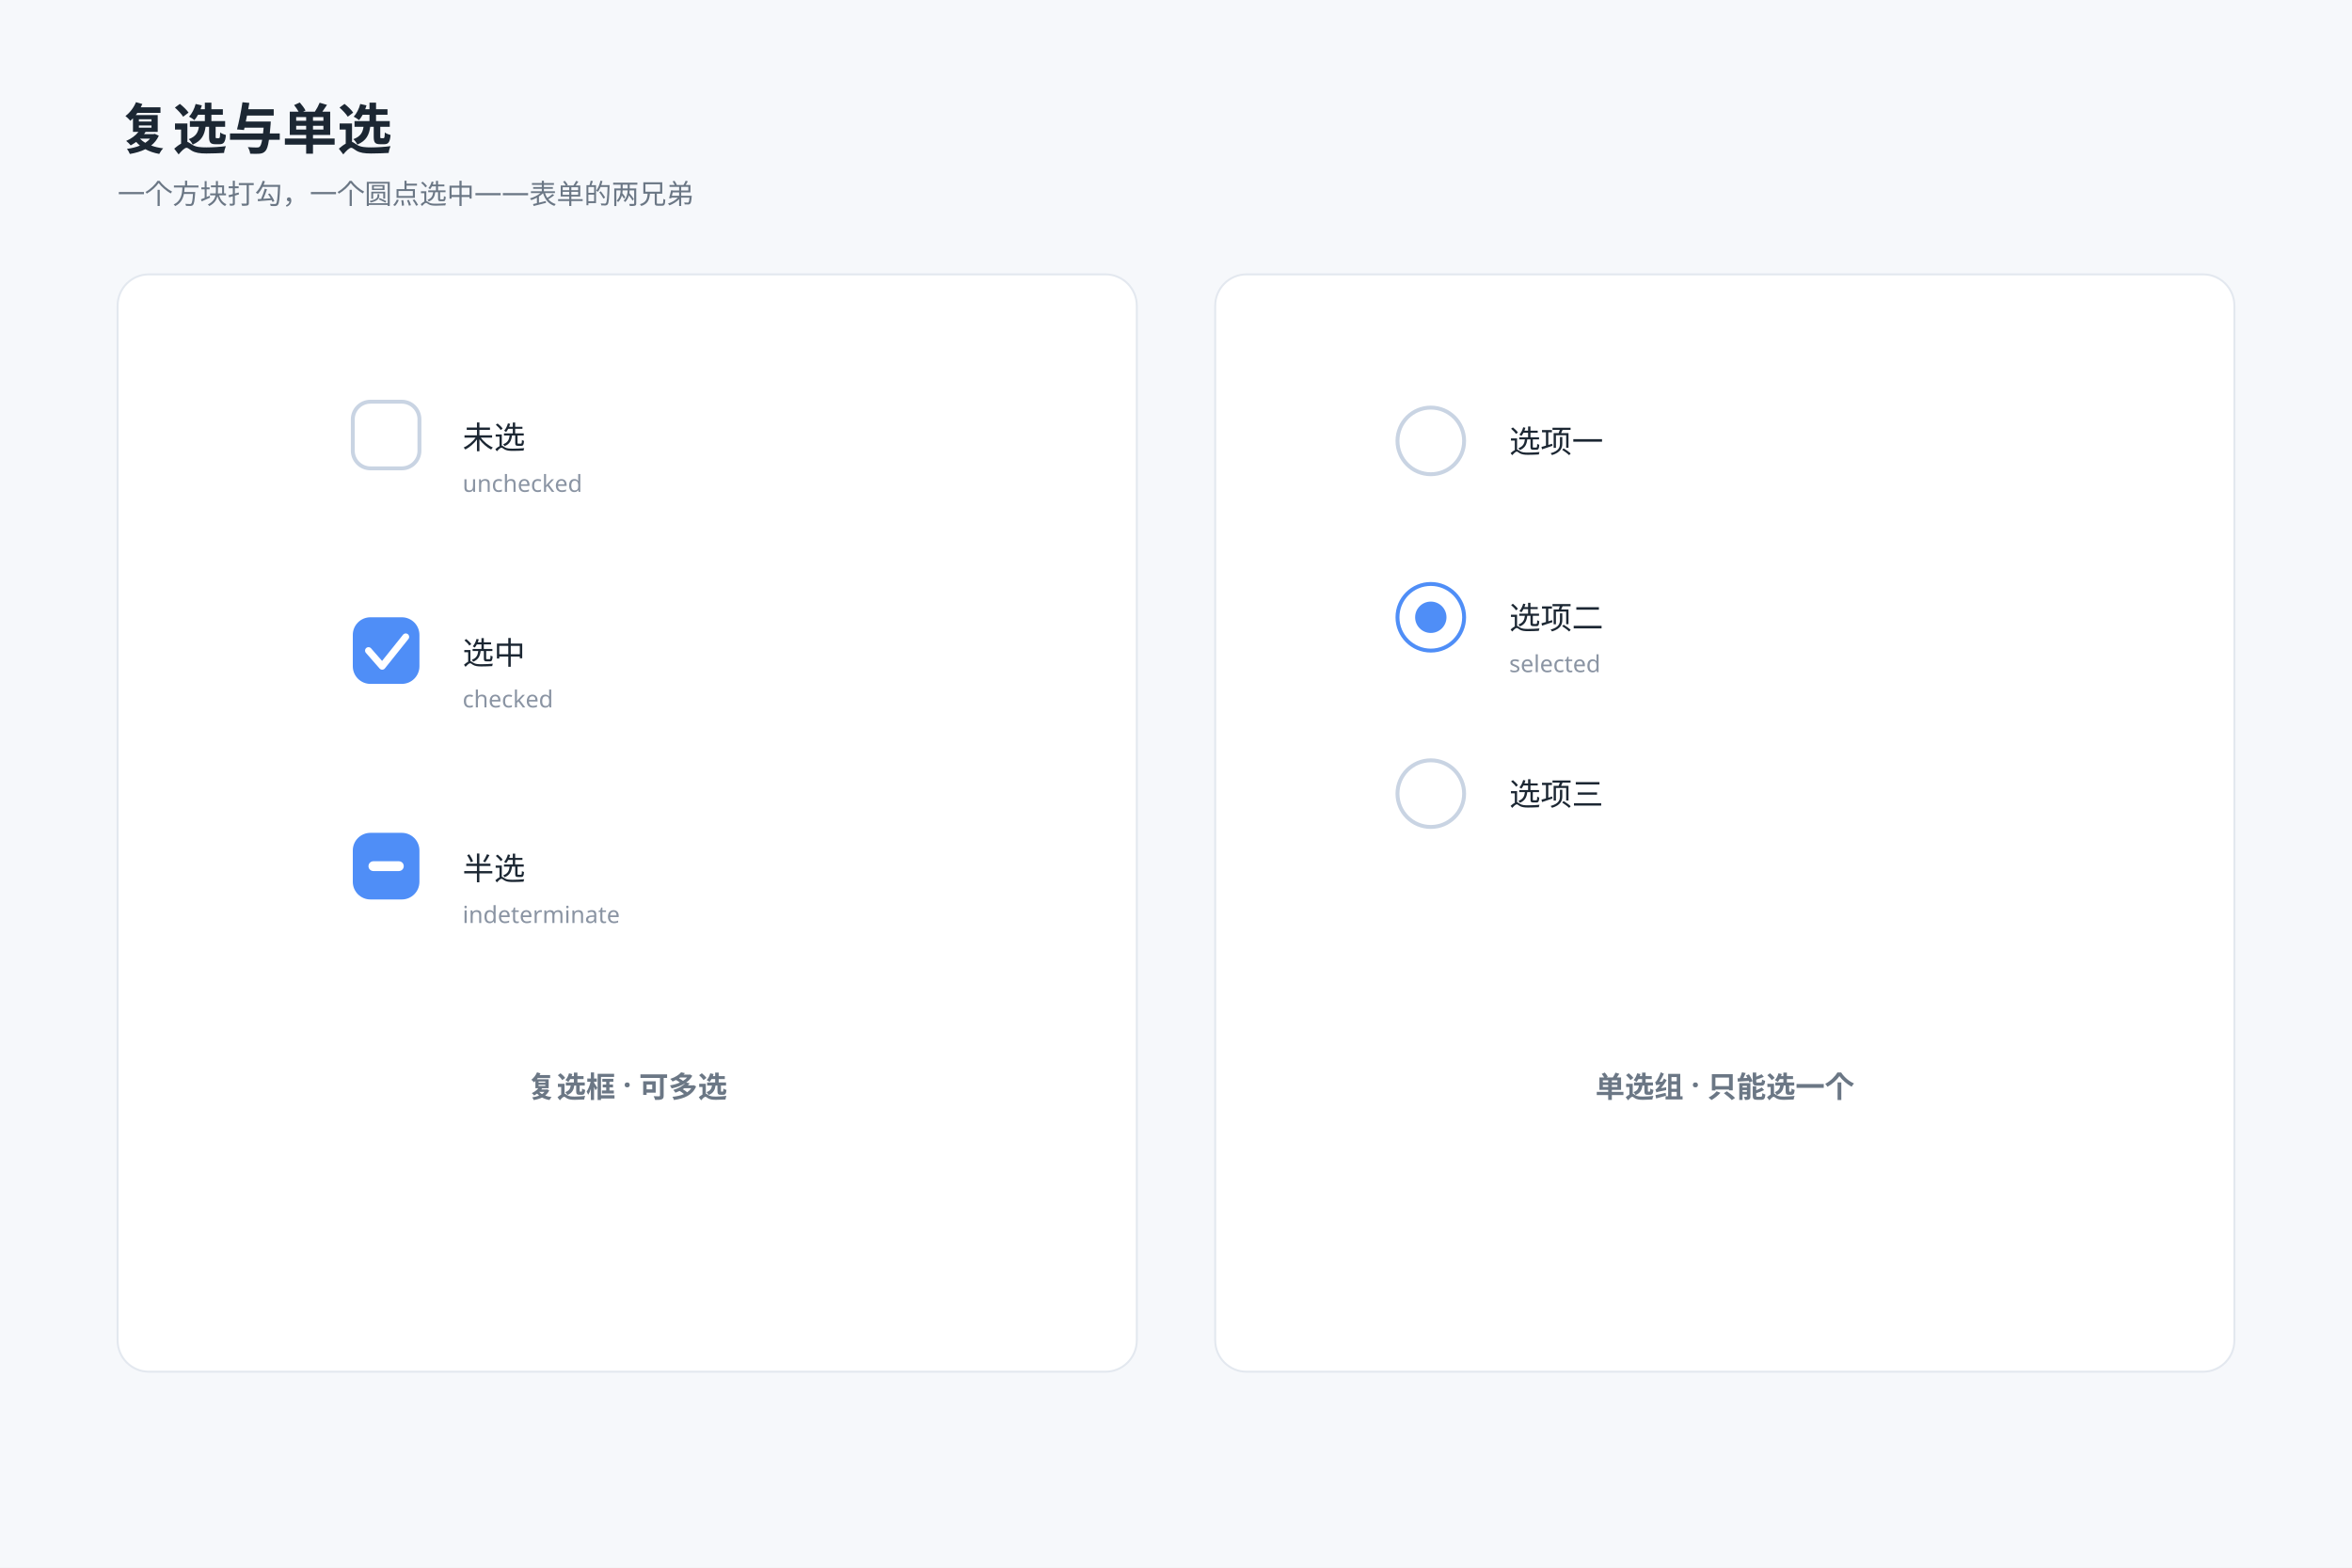
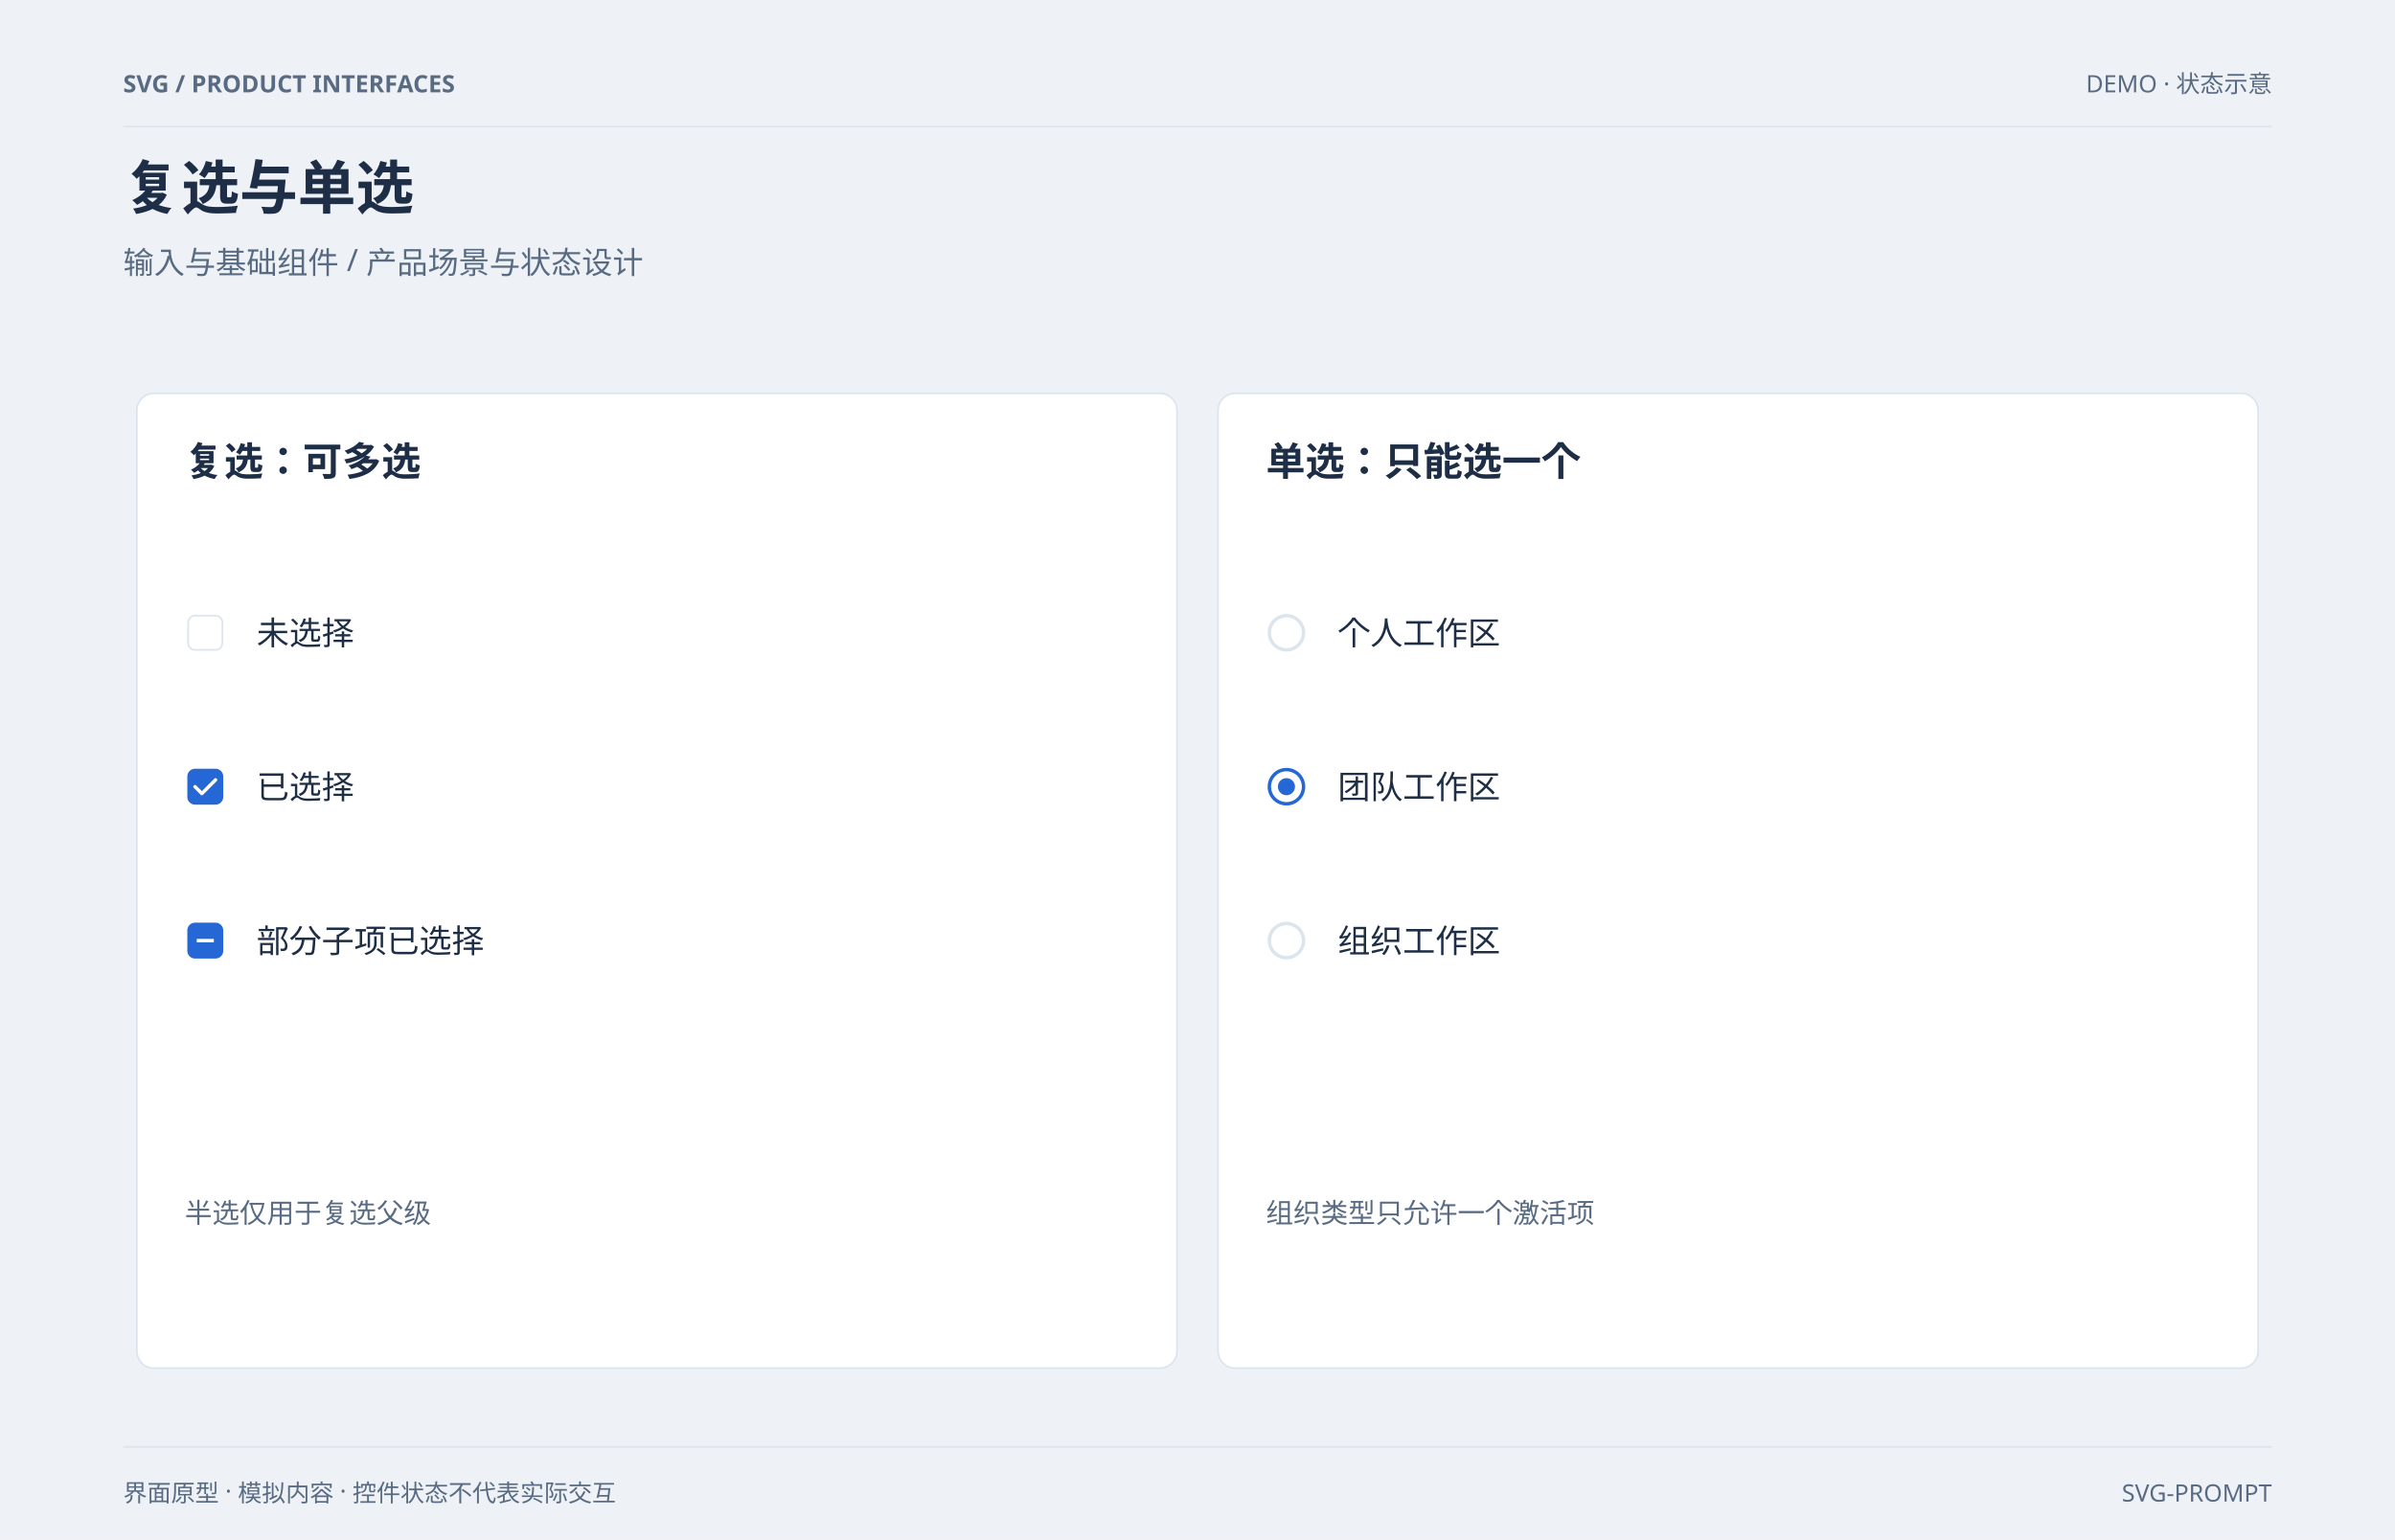
- <svg xmlns="http://www.w3.org/2000/svg" width="1200" height="800" viewBox="0 0 1200 800" font-family="PingFang SC, Hiragino Sans GB, Microsoft YaHei, sans-serif">
-   <rect width="1200" height="800" fill="#f6f8fb" />
-   <text x="60" y="76" font-size="28" font-weight="700" fill="#1c2733">复选与单选</text>
-   <text x="60" y="104" font-size="14" fill="#6b7785">一个方块打勾，一个圆点选中——表单的两兄弟</text>
-   <g>
-     <rect x="60" y="140" width="520" height="560" rx="16" fill="#ffffff" stroke="#e3e8ef" />
-     <rect x="180" y="205" width="34" height="34" rx="9" fill="#fff" stroke="#c9d4e3" stroke-width="2" />
-     <text x="236" y="229" font-size="16" fill="#1c2733" text-anchor="start">未选</text>
-     <text x="236" y="251" font-size="12" fill="#8a94a3" text-anchor="start">unchecked</text>
-     <rect x="180" y="315" width="34" height="34" rx="9" fill="#4f8ef7" />
-     <path d="M 188 332 l 7 8 l 12 -15" fill="none" stroke="#fff" stroke-width="3.5" stroke-linecap="round" stroke-linejoin="round" />
-     <text x="236" y="339" font-size="16" fill="#1c2733" text-anchor="start">选中</text>
-     <text x="236" y="361" font-size="12" fill="#8a94a3" text-anchor="start">checked</text>
-     <rect x="180" y="425" width="34" height="34" rx="9" fill="#4f8ef7" />
-     <rect x="188" y="439.5" width="18" height="5" rx="2.5" fill="#fff" />
-     <text x="236" y="449" font-size="16" fill="#1c2733" text-anchor="start">半选</text>
-     <text x="236" y="471" font-size="12" fill="#8a94a3" text-anchor="start">indeterminate</text>
-     <text x="320" y="560" font-size="15" fill="#6b7785" text-anchor="middle" font-weight="600">复选框 · 可多选</text>
-   </g>
-   <g>
-     <rect x="620" y="140" width="520" height="560" rx="16" fill="#ffffff" stroke="#e3e8ef" />
-     <circle cx="730" cy="225" r="17" fill="#fff" stroke="#c9d4e3" stroke-width="2" />
-     <text x="770" y="231" font-size="16" fill="#1c2733" text-anchor="start">选项一</text>
-     <circle cx="730" cy="315" r="17" fill="#fff" stroke="#4f8ef7" stroke-width="2" />
-     <circle cx="730" cy="315" r="8" fill="#4f8ef7" />
-     <text x="770" y="321" font-size="16" fill="#1c2733" text-anchor="start">选项二</text>
-     <text x="770" y="343" font-size="12" fill="#8a94a3" text-anchor="start">selected</text>
-     <circle cx="730" cy="405" r="17" fill="#fff" stroke="#c9d4e3" stroke-width="2" />
-     <text x="770" y="411" font-size="16" fill="#1c2733" text-anchor="start">选项三</text>
-     <text x="880" y="560" font-size="15" fill="#6b7785" text-anchor="middle" font-weight="600">单选组 · 只能选一个</text>
-   </g>
+ <svg xmlns="http://www.w3.org/2000/svg" width="1400" height="900" viewBox="0 0 1400 900" font-family="PingFang SC, Microsoft YaHei, sans-serif" role="img" aria-labelledby="title desc">
+   <rect x="0.000" y="0.000" width="1400.000" height="900.000" rx="0" fill="#eef2f7" />
+   <text x="72.000" y="54.000" font-size="14" fill="#596b82" text-anchor="start" font-weight="600">SVG / PRODUCT INTERFACES</text>
+   <text x="1328.000" y="54.000" font-size="14" fill="#596b82" text-anchor="end" font-weight="400">DEMO · 状态示意</text>
+   <line x1="72.000" y1="74.000" x2="1328.000" y2="74.000" stroke="#dce4ee" stroke-width="1" />
+   <text x="72.000" y="122.000" font-size="34" fill="#1d2e46" text-anchor="start" font-weight="700">复选与单选</text>
+   <text x="72.000" y="160.000" font-size="18" fill="#596b82" text-anchor="start" font-weight="400">输入与基础组件 / 产品场景与状态设计</text>
+   <line x1="72.000" y1="846.000" x2="1328.000" y2="846.000" stroke="#dce4ee" stroke-width="1" />
+   <text x="72.000" y="878.000" font-size="14" fill="#596b82" text-anchor="start" font-weight="400">界面原型 · 模拟内容 · 控件状态不代表实际交互</text>
+   <text x="1328.000" y="878.000" font-size="14" fill="#596b82" text-anchor="end" font-weight="400">SVG-PROMPT</text>
+   <rect x="80.000" y="230.000" width="608.000" height="570.000" rx="10" fill="#ffffff" stroke="#dce4ee" />
+   <rect x="712.000" y="230.000" width="608.000" height="570.000" rx="10" fill="#ffffff" stroke="#dce4ee" />
+   <text x="108.000" y="278.000" font-size="23" fill="#1d2e46" text-anchor="start" font-weight="600">复选：可多选</text>
+   <rect x="110.000" y="360.000" width="20.000" height="20.000" rx="4" fill="#ffffff" stroke="#dce4ee" data-control="checkbox" data-state="unchecked" />
+   <text x="150.000" y="377.000" font-size="19" fill="#1d2e46" text-anchor="start" font-weight="400">未选择</text>
+   <rect x="110.000" y="450.000" width="20.000" height="20.000" rx="4" fill="#2467d5" stroke="#2467d5" data-control="checkbox" data-state="checked" />
+   <path d="M 114.000 460.000 L 118.000 464.000 L 126.000 456.000" fill="none" stroke="#fff" stroke-width="2" stroke-linecap="round" stroke-linejoin="round" />
+   <text x="150.000" y="467.000" font-size="19" fill="#1d2e46" text-anchor="start" font-weight="400">已选择</text>
+   <rect x="110.000" y="540.000" width="20.000" height="20.000" rx="4" fill="#2467d5" stroke="#2467d5" data-control="checkbox" data-state="mixed" />
+   <line x1="115.000" y1="550.000" x2="125.000" y2="550.000" stroke="#fff" stroke-width="2" />
+   <text x="150.000" y="557.000" font-size="19" fill="#1d2e46" text-anchor="start" font-weight="400">部分子项已选择</text>
+   <text x="108.000" y="715.000" font-size="16" fill="#596b82" text-anchor="start" font-weight="400">半选仅用于复选父级</text>
+   <text x="740.000" y="278.000" font-size="23" fill="#1d2e46" text-anchor="start" font-weight="600">单选：只能选一个</text>
+   <circle cx="752.000" cy="370.000" r="10" fill="#ffffff" stroke="#dce4ee" stroke-width="2" />
+   <text x="782.000" y="377.000" font-size="19" fill="#1d2e46" text-anchor="start" font-weight="400">个人工作区</text>
+   <circle cx="752.000" cy="460.000" r="10" fill="#ffffff" stroke="#2467d5" stroke-width="2" />
+   <circle cx="752.000" cy="460.000" r="5" fill="#2467d5" />
+   <text x="782.000" y="467.000" font-size="19" fill="#1d2e46" text-anchor="start" font-weight="400">团队工作区</text>
+   <circle cx="752.000" cy="550.000" r="10" fill="#ffffff" stroke="#dce4ee" stroke-width="2" />
+   <text x="782.000" y="557.000" font-size="19" fill="#1d2e46" text-anchor="start" font-weight="400">组织工作区</text>
+   <text x="740.000" y="715.000" font-size="16" fill="#596b82" text-anchor="start" font-weight="400">组织类型只允许一个激活项</text>
</svg>
